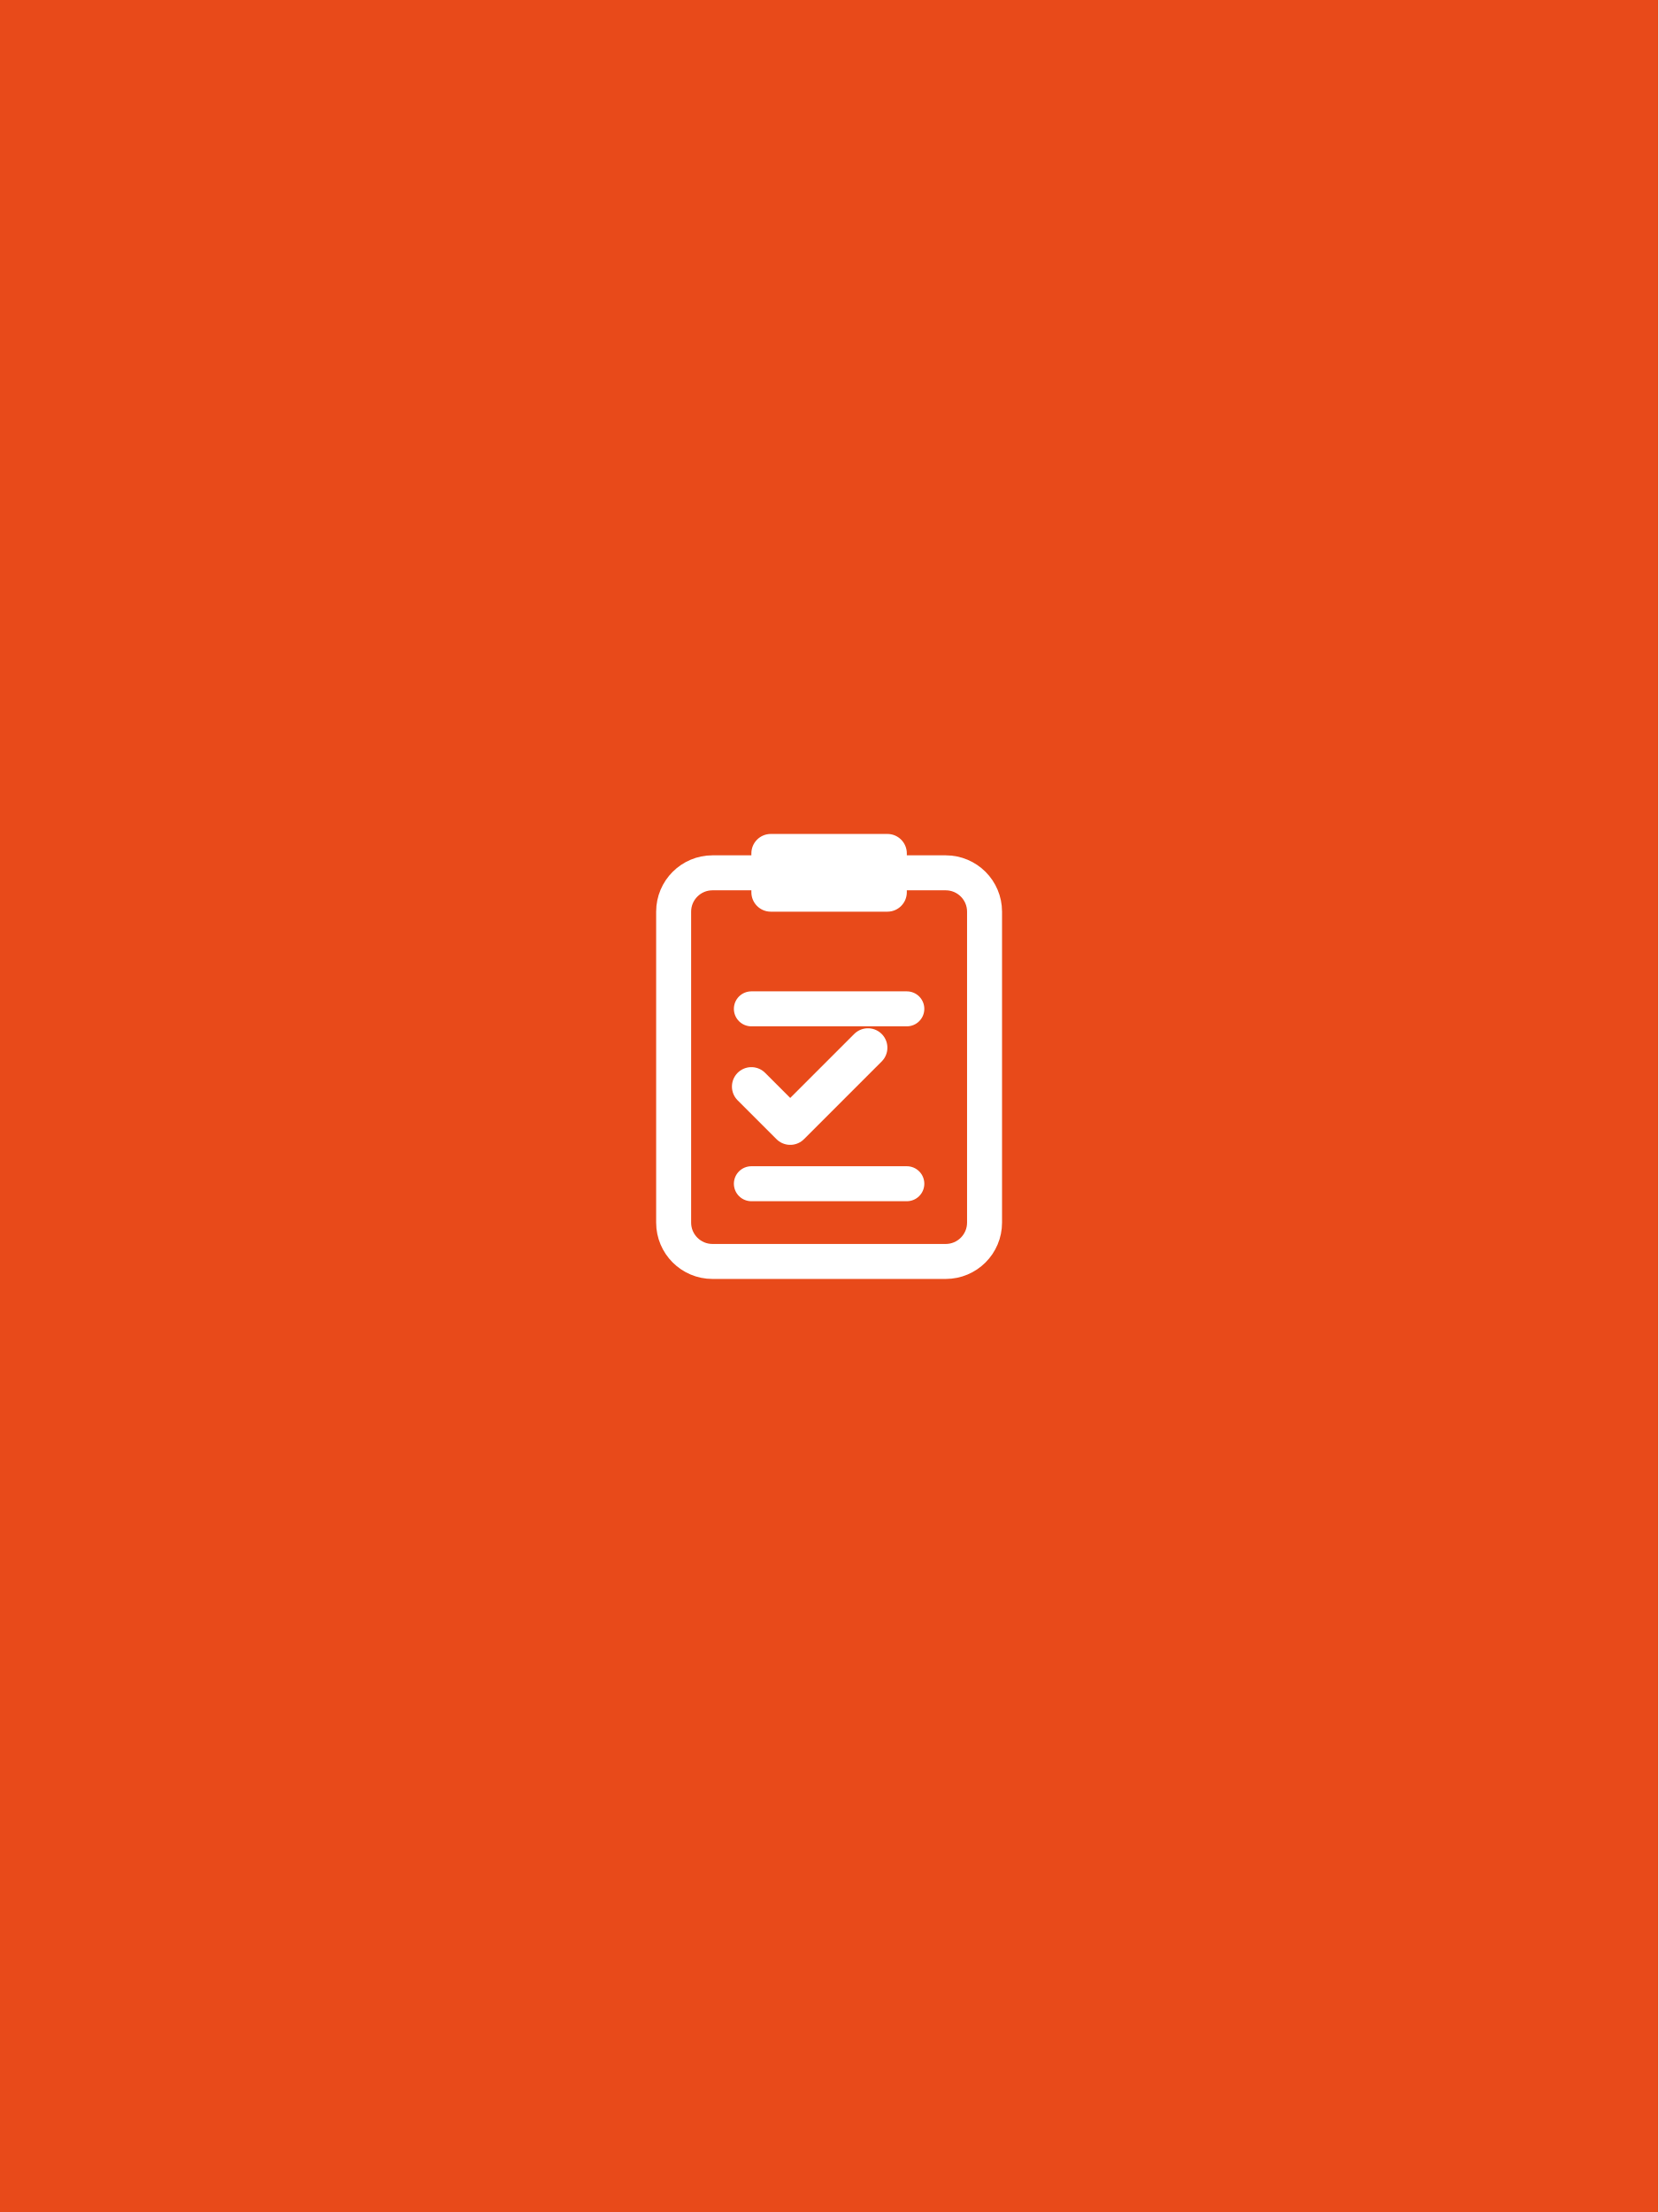
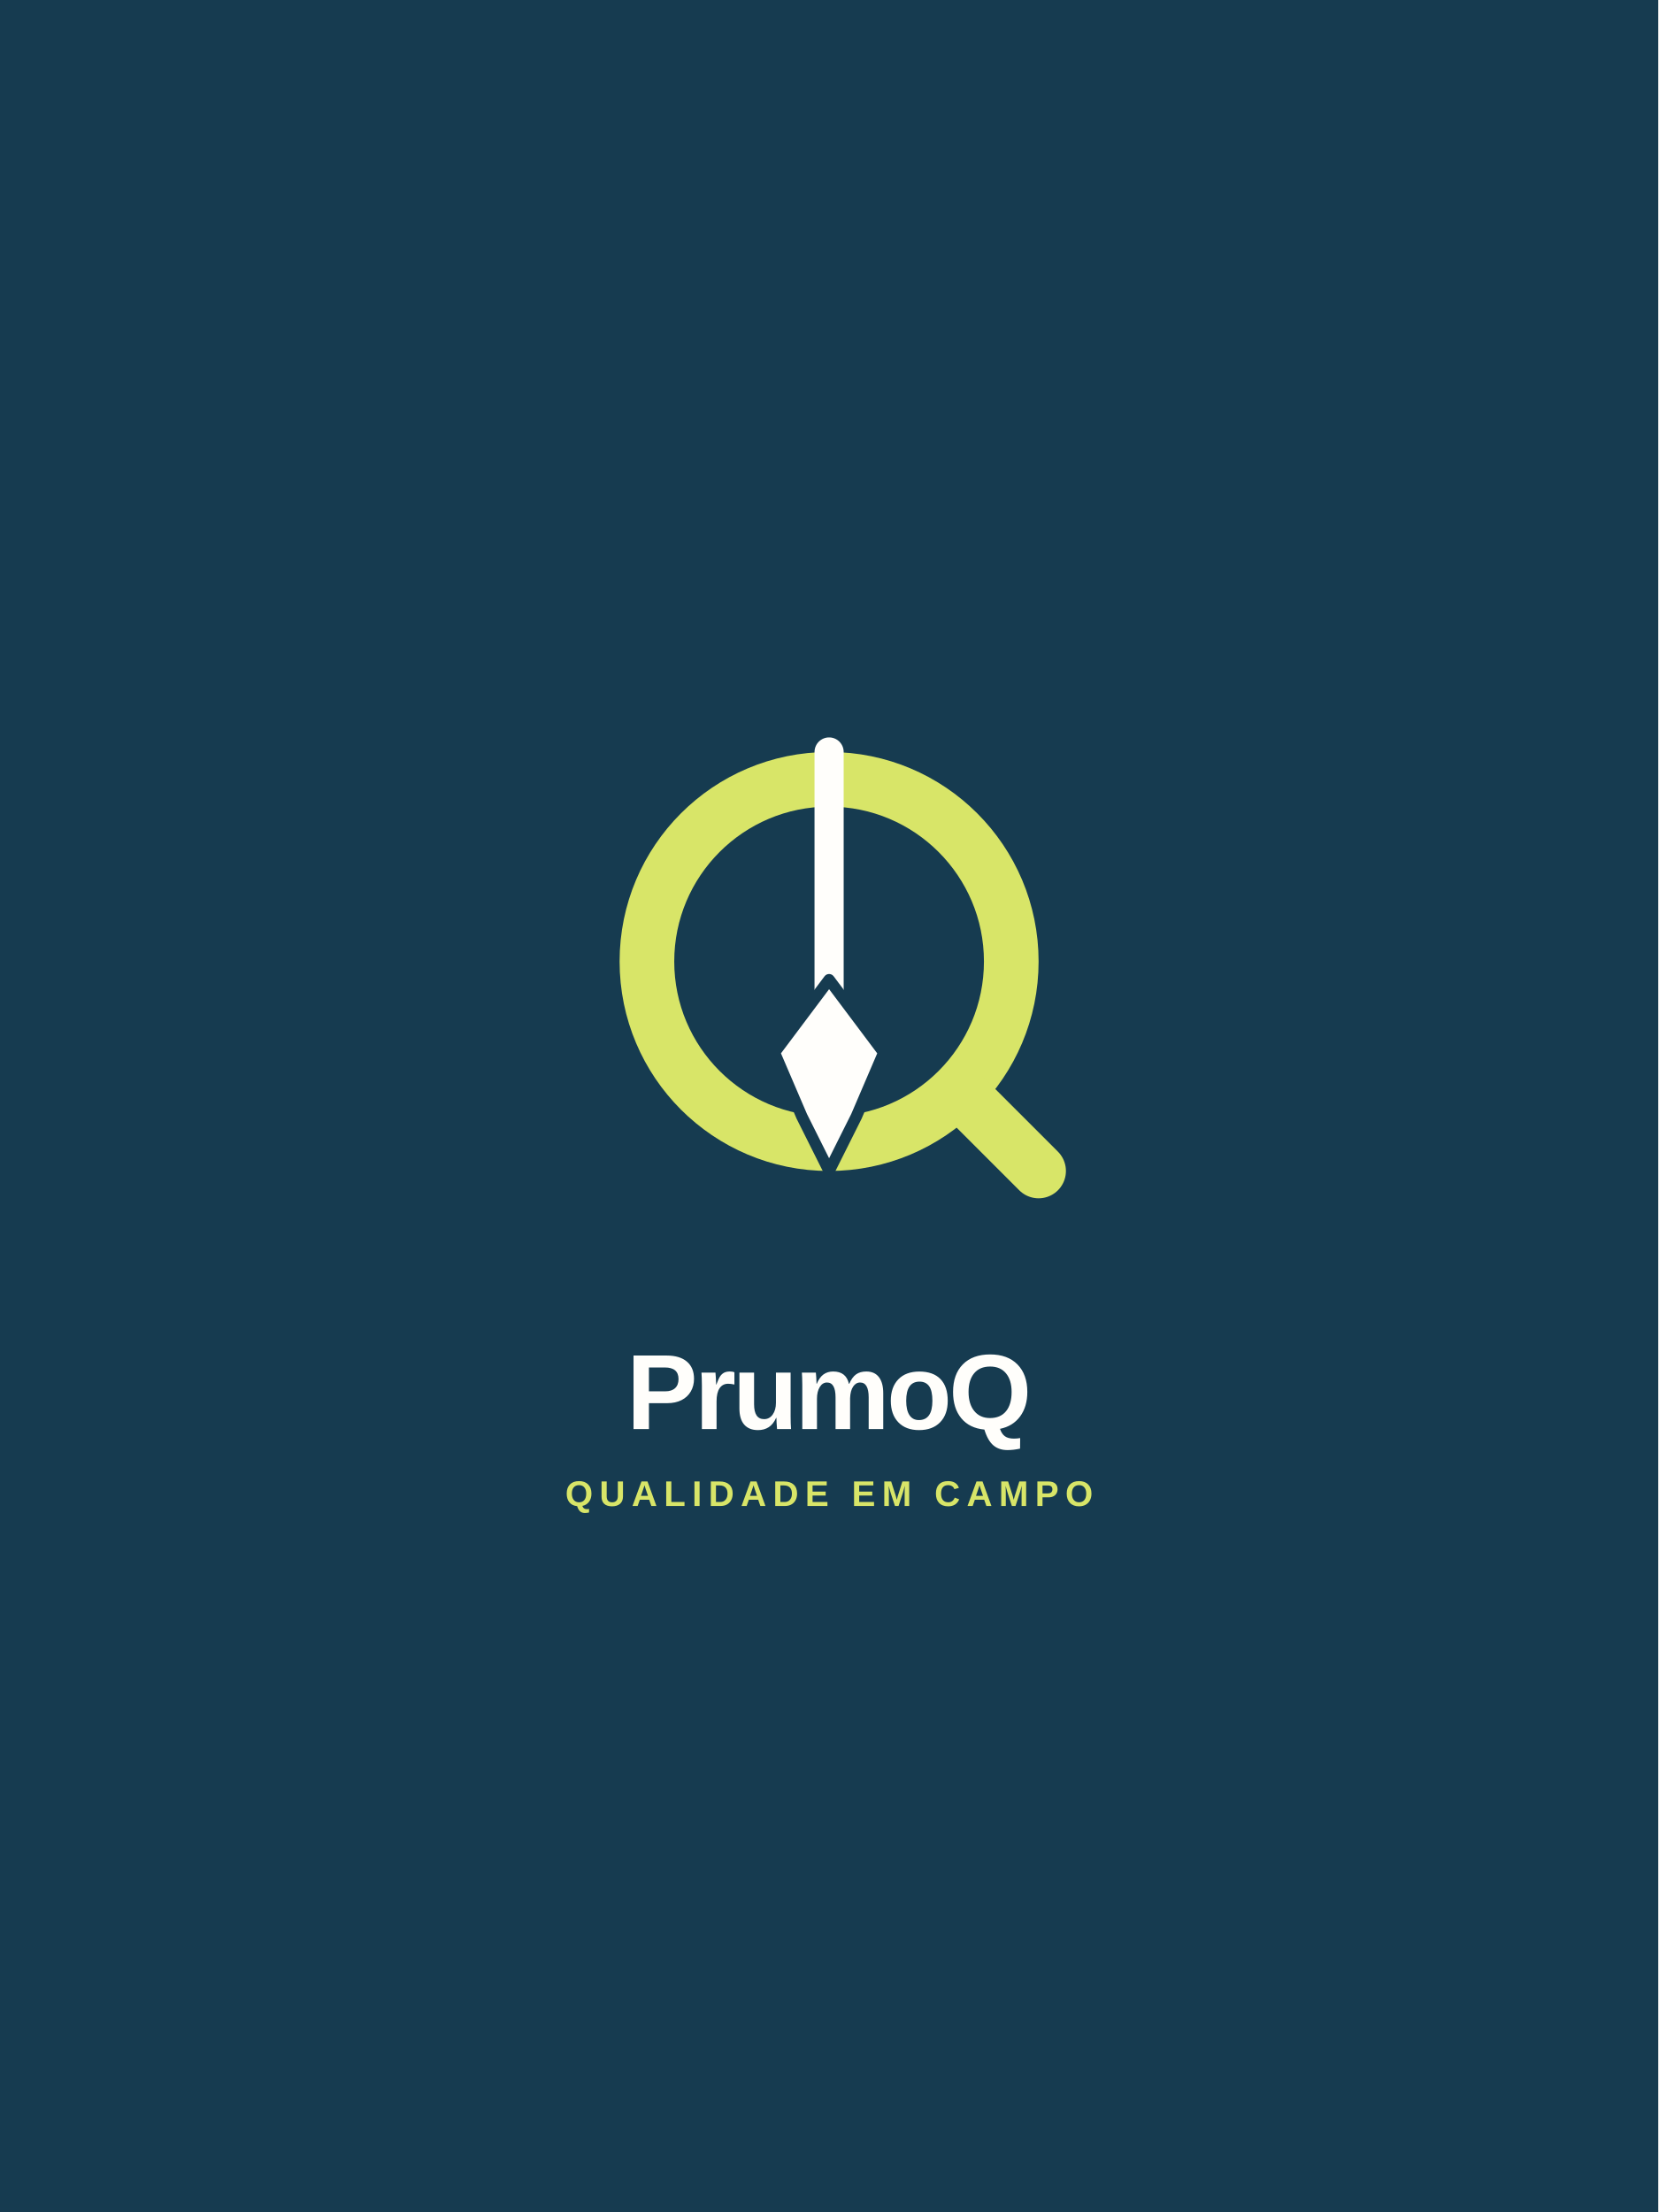
<svg xmlns="http://www.w3.org/2000/svg" width="2048" height="2732" viewBox="0 0 2048 2732">
-   <rect width="2048" height="2732" fill="#E84A1A" />
-   <g transform="translate(1024, 1366) scale(24)" fill="none" stroke="#FFFFFF" stroke-width="1.8" stroke-linecap="round" stroke-linejoin="round">
-     <rect x="-8" y="-12" width="16" height="20" rx="2" />
-     <rect x="-4" y="-14" width="8" height="4" rx="1" fill="#FFFFFF" stroke="none" />
-     <line x1="-4" y1="-5" x2="4" y2="-5" />
-     <polyline points="-4 -1 -2 1 2 -3" stroke-width="2" />
-     <line x1="-4" y1="4" x2="4" y2="4" />
+   <rect width="2048" height="2732" fill="#163B50" />
+   <g transform="translate(664 850) scale(11.25)">
+     <circle cx="32" cy="30" r="20" fill="none" stroke="#D8E568" stroke-width="6" />
+     <path d="M46.5 44.5 55 53" fill="none" stroke="#D8E568" stroke-width="6" stroke-linecap="round" />
+     <path d="M32 7V35" fill="none" stroke="#FFFEFB" stroke-width="3.2" stroke-linecap="round" />
+     <path d="M32 32 38 40 35 47 32 53 29 47 26 40Z" fill="#FFFEFB" stroke="#163B50" stroke-width="1.25" stroke-linejoin="round" />
  </g>
+   <text x="1024" y="1765" fill="#FFFEFB" font-family="IBM Plex Sans, Arial, sans-serif" font-size="132" font-weight="700" text-anchor="middle" letter-spacing="-4">PrumoQ</text>
+   <text x="1024" y="1860" fill="#D8E568" font-family="IBM Plex Sans, Arial, sans-serif" font-size="44" font-weight="600" text-anchor="middle" letter-spacing="8">QUALIDADE EM CAMPO</text>
</svg>
